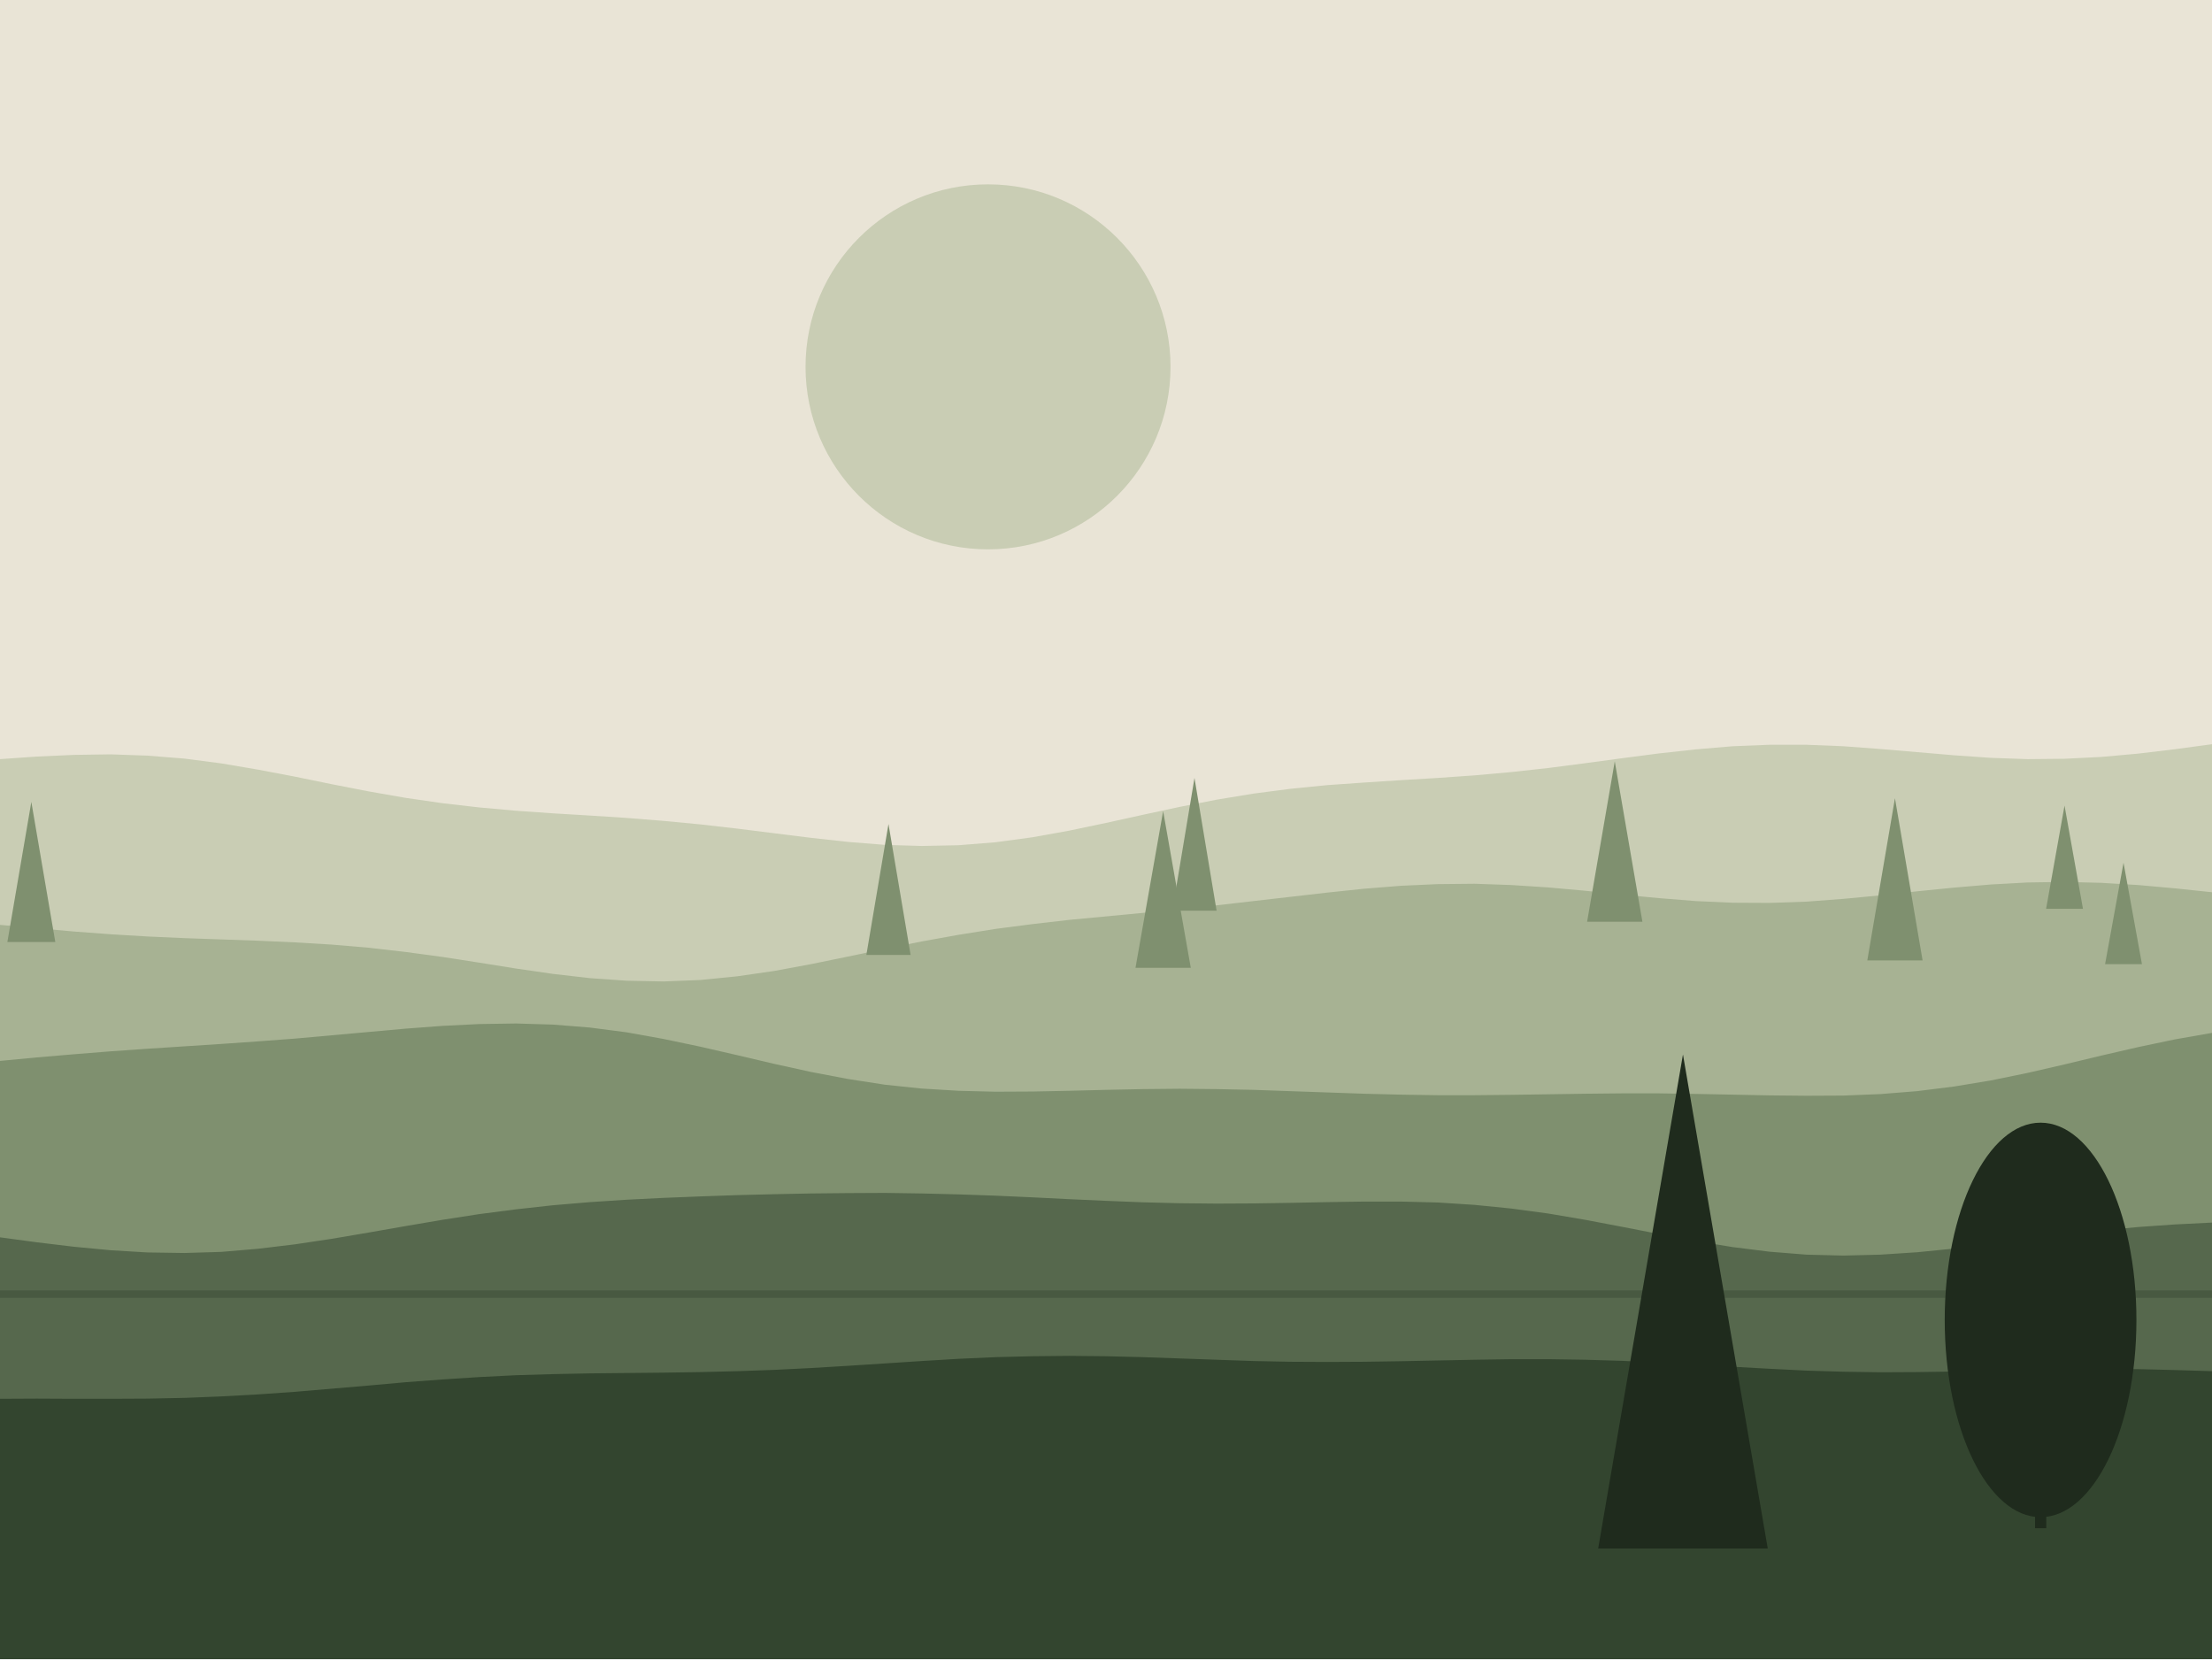
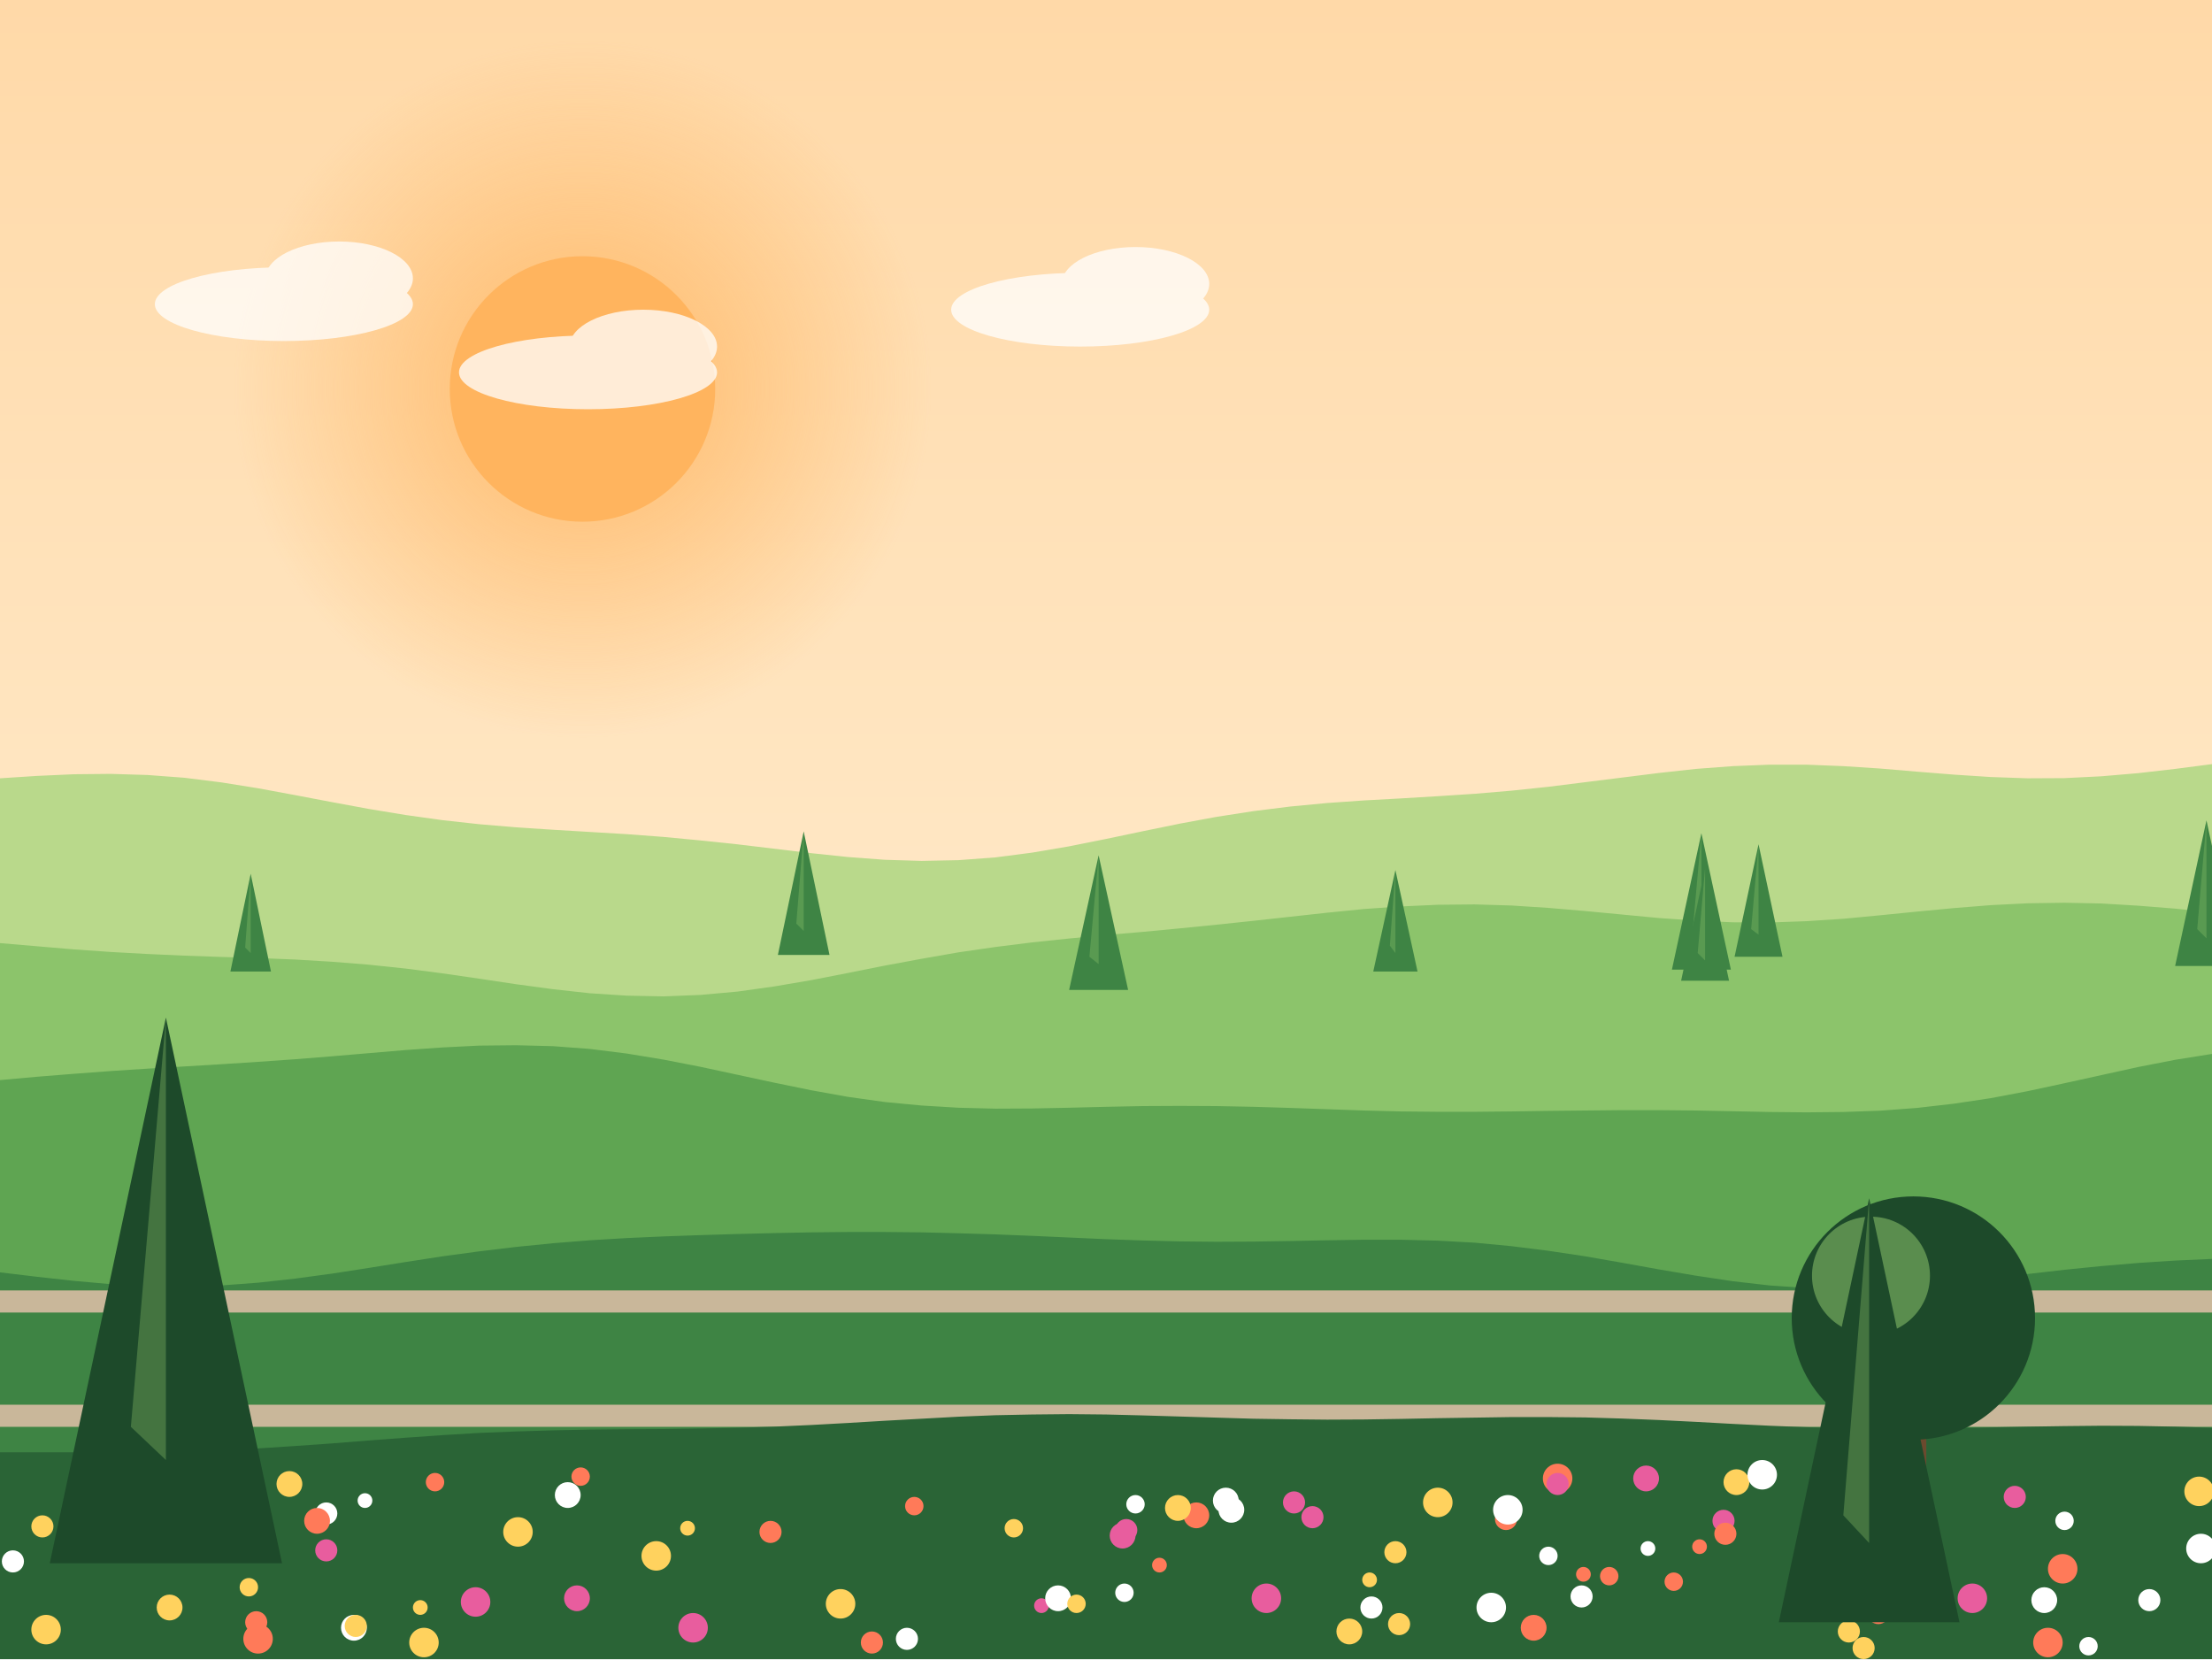
<svg xmlns="http://www.w3.org/2000/svg" viewBox="0 0 1200 900" preserveAspectRatio="xMidYMid slice">
-   <rect width="1200" height="900" fill="#E9E4D6" />
-   <circle cx="536" cy="199" r="99" fill="#C9CDB4" />
-   <polygon fill="#C9CDB4" points="0,900 0,411.8 20,410.4 40,409.5 60,409.2 80,409.9 100,411.5 120,414.1 140,417.5 160,421.3 180,425.4 200,429.3 220,432.8 240,435.7 260,438.0 280,439.8 300,441.2 320,442.4 340,443.7 360,445.3 380,447.2 400,449.5 420,452.0 440,454.5 460,456.7 480,458.3 500,458.9 520,458.5 540,456.9 560,454.2 580,450.6 600,446.4 620,442.0 640,437.7 660,433.8 680,430.5 700,427.9 720,425.9 740,424.5 760,423.2 780,422.0 800,420.6 820,418.8 840,416.6 860,414.0 880,411.3 900,408.7 920,406.5 940,404.8 960,404.0 980,404.0 1000,404.8 1020,406.3 1040,408.0 1060,409.7 1080,411.1 1100,411.8 1120,411.6 1140,410.6 1160,408.8 1180,406.4 1200,403.7 1200,900" />
-   <polygon fill="#A7B293" points="0,900 0,501.7 20,503.5 40,505.3 60,506.8 80,508.0 100,508.9 120,509.6 140,510.3 160,511.2 180,512.4 200,514.1 220,516.4 240,519.1 260,522.2 280,525.4 300,528.3 320,530.6 340,532.0 360,532.4 380,531.6 400,529.6 420,526.7 440,523.0 460,518.9 480,514.7 500,510.7 520,507.1 540,503.9 560,501.3 580,499.0 600,497.1 620,495.2 640,493.2 660,491.1 680,488.8 700,486.5 720,484.2 740,482.1 760,480.5 780,479.6 800,479.4 820,480.1 840,481.4 860,483.2 880,485.3 900,487.2 920,488.8 940,489.7 960,489.8 980,489.1 1000,487.6 1020,485.7 1040,483.5 1060,481.5 1080,479.8 1100,478.7 1120,478.4 1140,478.9 1160,480.1 1180,481.9 1200,484.0 1200,900" />
-   <polygon fill="#7F906F" points="1120,437 1110,493 1130,493" />
-   <polygon fill="#7F906F" points="1028,433 1013,521 1043,521" />
-   <polygon fill="#7F906F" points="1152,468 1142,523 1162,523" />
-   <polygon fill="#7F906F" points="482,447 470,518 494,518" />
-   <polygon fill="#7F906F" points="876,413 861,500 891,500" />
-   <polygon fill="#7F906F" points="631,440 616,525 646,525" />
-   <polygon fill="#7F906F" points="648,422 636,494 660,494" />
-   <polygon fill="#7F906F" points="17,435 4,511 30,511" />
-   <polygon fill="#7F906F" points="0,900 0,575.5 20,573.6 40,571.9 60,570.3 80,568.9 100,567.6 120,566.3 140,564.9 160,563.4 180,561.6 200,559.8 220,558.0 240,556.5 260,555.5 280,555.2 300,555.8 320,557.4 340,560.0 360,563.6 380,567.8 400,572.4 420,577.1 440,581.5 460,585.3 480,588.4 500,590.5 520,591.7 540,592.2 560,592.1 580,591.7 600,591.2 620,590.8 640,590.6 660,590.8 680,591.2 700,591.9 720,592.6 740,593.3 760,593.8 780,594.1 800,594.1 820,593.9 840,593.6 860,593.3 880,593.1 900,593.1 920,593.4 940,593.8 960,594.2 980,594.4 1000,594.3 1020,593.5 1040,591.9 1060,589.4 1080,586.1 1100,582.0 1120,577.4 1140,572.6 1160,568.0 1180,563.8 1200,560.3 1200,900" />
-   <polygon fill="#56684D" points="0,900 0,671.2 20,673.9 40,676.3 60,678.2 80,679.4 100,679.7 120,679.1 140,677.4 160,675.0 180,672.0 200,668.6 220,665.1 240,661.7 260,658.6 280,656.0 300,653.8 320,652.1 340,650.8 360,649.8 380,649.0 400,648.3 420,647.8 440,647.4 460,647.2 480,647.1 500,647.4 520,647.9 540,648.6 560,649.5 580,650.5 600,651.4 620,652.2 640,652.7 660,652.9 680,652.8 700,652.5 720,652.1 740,651.8 760,651.8 780,652.3 800,653.6 820,655.6 840,658.3 860,661.7 880,665.5 900,669.4 920,673.2 940,676.5 960,679.0 980,680.6 1000,681.1 1020,680.6 1040,679.3 1060,677.3 1080,674.8 1100,672.2 1120,669.7 1140,667.5 1160,665.6 1180,664.2 1200,663.2 1200,900" />
-   <rect x="0" y="700" width="1200" height="4" fill="#1F2B1D" opacity=".25" />
-   <rect x="0" y="760" width="1200" height="4" fill="#1F2B1D" opacity=".25" />
-   <rect x="0" y="820" width="1200" height="4" fill="#1F2B1D" opacity=".25" />
-   <polygon fill="#33452F" points="0,900 0,758.8 20,758.7 40,758.8 60,758.8 80,758.7 100,758.3 120,757.5 140,756.4 160,755.0 180,753.3 200,751.6 220,749.8 240,748.3 260,747.0 280,746.0 300,745.4 320,745.0 340,744.8 360,744.6 380,744.3 400,743.8 420,743.1 440,742.1 460,740.9 480,739.6 500,738.3 520,737.1 540,736.2 560,735.7 580,735.5 600,735.7 620,736.2 640,736.9 660,737.6 680,738.3 700,738.7 720,738.8 740,738.7 760,738.4 780,738.0 800,737.6 820,737.3 840,737.3 860,737.6 880,738.2 900,739.1 920,740.2 940,741.4 960,742.5 980,743.5 1000,744.1 1020,744.4 1040,744.3 1060,744.0 1080,743.6 1100,743.1 1120,742.8 1140,742.6 1160,742.7 1180,743.2 1200,743.8 1200,900" />
-   <ellipse cx="1107" cy="716" rx="52" ry="107" fill="#1F2B1D" />
-   <rect x="1104.0" y="808" width="6.1" height="21" fill="#1F2B1D" />
-   <polygon fill="#1F2B1D" points="913,572 867,840 959,840" />
+   <defs>
+     <linearGradient id="s" x1="0" y1="0" x2="0" y2="1">
+       <stop offset="0" stop-color="#FFD9A8" />
+       <stop offset="1" stop-color="#FFF3DC" />
+     </linearGradient>
+     <radialGradient id="g">
+       <stop offset="0" stop-color="#FFB45E" stop-opacity=".9" />
+       <stop offset="1" stop-color="#FFB45E" stop-opacity="0" />
+     </radialGradient>
+   </defs>
+   <rect width="1200" height="900" fill="url(#s)" />
+   <circle cx="316" cy="211" r="190" fill="url(#g)" />
+   <circle cx="316" cy="211" r="72" fill="#FFB45E" />
+   <g fill="#FFFFFF" opacity=".75">
+     <ellipse cx="154" cy="165" rx="70" ry="20" />
+     <ellipse cx="184" cy="151" rx="40" ry="20" />
+   </g>
+   <g fill="#FFFFFF" opacity=".75">
+     <ellipse cx="319" cy="202" rx="70" ry="20" />
+     <ellipse cx="349" cy="188" rx="40" ry="20" />
+   </g>
+   <g fill="#FFFFFF" opacity=".75">
+     <ellipse cx="586" cy="168" rx="70" ry="20" />
+     <ellipse cx="616" cy="154" rx="40" ry="20" />
+   </g>
+   <polygon fill="#B9D98B" points="0,900 0,422.2 20,420.9 40,420.0 60,419.8 80,420.4 100,421.9 120,424.4 140,427.6 160,431.3 180,435.1 200,438.8 220,442.1 240,444.9 260,447.1 280,448.8 300,450.1 320,451.3 340,452.5 360,454.0 380,455.9 400,458.0 420,460.4 440,462.8 460,464.9 480,466.4 500,467.0 520,466.6 540,465.1 560,462.5 580,459.1 600,455.1 620,450.9 640,446.8 660,443.1 680,440.0 700,437.5 720,435.6 740,434.2 760,433.1 780,431.9 800,430.6 820,428.9 840,426.8 860,424.3 880,421.8 900,419.3 920,417.1 940,415.6 960,414.8 980,414.8 1000,415.6 1020,416.9 1040,418.6 1060,420.2 1080,421.5 1100,422.2 1120,422.1 1140,421.1 1160,419.4 1180,417.1 1200,414.5 1200,900" />
+   <polygon fill="#8CC46B" points="0,900 0,511.6 20,513.3 40,515.0 60,516.4 80,517.5 100,518.4 120,519.1 140,519.7 160,520.5 180,521.7 200,523.3 220,525.4 240,528.0 260,530.9 280,533.9 300,536.6 320,538.8 340,540.1 360,540.5 380,539.7 400,537.9 420,535.1 440,531.7 460,527.8 480,523.8 500,520.1 520,516.6 540,513.7 560,511.2 580,509.1 600,507.2 620,505.5 640,503.6 660,501.6 680,499.5 700,497.3 720,495.1 740,493.1 760,491.7 780,490.8 800,490.6 820,491.2 840,492.5 860,494.2 880,496.1 900,498.0 920,499.4 940,500.3 960,500.4 980,499.7 1000,498.4 1020,496.5 1040,494.5 1060,492.6 1080,491.0 1100,490.0 1120,489.7 1140,490.1 1160,491.3 1180,492.9 1200,494.9 1200,900" />
+   <polygon fill="#3E8444" points="1197,445 1180,524 1214,524" />
+   <polygon fill="#8CC46B" opacity=".35" points="1197,445 1192,504 1197,509" />
+   <polygon fill="#3E8444" points="954,458 941,519 967,519" />
+   <polygon fill="#8CC46B" opacity=".35" points="954,458 950,504 954,507" />
+   <polygon fill="#3E8444" points="136,474 125,527 147,527" />
+   <polygon fill="#8CC46B" opacity=".35" points="136,474 133,514 136,517" />
+   <polygon fill="#3E8444" points="596,464 580,537 612,537" />
+   <polygon fill="#8CC46B" opacity=".35" points="596,464 591,519 596,523" />
+   <polygon fill="#3E8444" points="923,452 907,526 939,526" />
+   <polygon fill="#8CC46B" opacity=".35" points="923,452 918,508 923,512" />
+   <polygon fill="#3E8444" points="925,471 912,532 938,532" />
+   <polygon fill="#8CC46B" opacity=".35" points="925,471 921,517 925,521" />
+   <polygon fill="#3E8444" points="436,451 422,518 450,518" />
+   <polygon fill="#8CC46B" opacity=".35" points="436,451 432,501 436,505" />
+   <polygon fill="#3E8444" points="757,472 745,527 769,527" />
+   <polygon fill="#8CC46B" opacity=".35" points="757,472 754,513 757,517" />
+   <polygon fill="#5FA552" points="0,900 0,585.9 20,584.1 40,582.5 60,581.0 80,579.7 100,578.5 120,577.3 140,576.0 160,574.6 180,573.0 200,571.3 220,569.6 240,568.2 260,567.2 280,567.0 300,567.5 320,569.0 340,571.5 360,574.8 380,578.7 400,583.0 420,587.3 440,591.4 460,595.0 480,597.8 500,599.7 520,600.9 540,601.4 560,601.3 580,600.9 600,600.4 620,600.0 640,599.9 660,600.0 680,600.4 700,601.0 720,601.7 740,602.4 760,602.9 780,603.1 800,603.1 820,602.9 840,602.6 860,602.4 880,602.2 900,602.2 920,602.4 940,602.8 960,603.2 980,603.4 1000,603.2 1020,602.5 1040,601.0 1060,598.7 1080,595.7 1100,591.9 1120,587.6 1140,583.2 1160,578.8 1180,574.9 1200,571.7 1200,900" />
+   <polygon fill="#3E8444" points="0,900 0,690.2 20,692.6 40,694.8 60,696.6 80,697.7 100,697.9 120,697.3 140,695.8 160,693.6 180,690.9 200,687.8 220,684.6 240,681.5 260,678.8 280,676.4 300,674.4 320,672.8 340,671.6 360,670.7 380,670.0 400,669.4 420,668.9 440,668.5 460,668.3 480,668.3 500,668.5 520,669.0 540,669.6 560,670.4 580,671.3 600,672.2 620,672.9 640,673.4 660,673.6 680,673.5 700,673.2 720,672.8 740,672.5 760,672.5 780,673.0 800,674.1 820,676.0 840,678.5 860,681.5 880,685.0 900,688.6 920,692.0 940,695.0 960,697.3 980,698.7 1000,699.2 1020,698.8 1040,697.5 1060,695.7 1080,693.5 1100,691.1 1120,688.8 1140,686.8 1160,685.1 1180,683.8 1200,682.9 1200,900" />
+   <rect x="0" y="700" width="1200" height="12" fill="#C9B79A" />
+   <rect x="0" y="762" width="1200" height="12" fill="#C9B79A" />
+   <rect x="0" y="824" width="1200" height="12" fill="#C9B79A" />
+   <polygon fill="#2A6436" points="0,900 0,787.8 20,787.8 40,787.8 60,787.8 80,787.7 100,787.3 120,786.7 140,785.7 160,784.4 180,783.0 200,781.4 220,779.9 240,778.5 260,777.3 280,776.5 300,775.9 320,775.5 340,775.3 360,775.2 380,774.9 400,774.5 420,773.9 440,773.0 460,771.9 480,770.7 500,769.6 520,768.5 540,767.7 560,767.3 580,767.1 600,767.3 620,767.8 640,768.4 660,769.0 680,769.6 700,769.9 720,770.1 740,770.0 760,769.7 780,769.3 800,769.0 820,768.7 840,768.7 860,768.9 880,769.5 900,770.3 920,771.3 940,772.4 960,773.4 980,774.2 1000,774.7 1020,775.0 1040,775.0 1060,774.7 1080,774.3 1100,773.9 1120,773.6 1140,773.4 1160,773.5 1180,773.9 1200,774.5 1200,900" />
+   <circle cx="873" cy="855" r="5" fill="#FF7A59" />
+   <circle cx="1119" cy="851" r="8" fill="#FF7A59" />
+   <circle cx="609" cy="833" r="7" fill="#E85D9E" />
+   <circle cx="1120" cy="825" r="5" fill="#FFFFFF" />
+   <circle cx="230" cy="891" r="8" fill="#FFD25E" />
+   <circle cx="611" cy="830" r="6" fill="#E85D9E" />
+   <circle cx="840" cy="844" r="5" fill="#FFFFFF" />
+   <circle cx="565" cy="871" r="4" fill="#E85D9E" />
+   <circle cx="192" cy="883" r="7" fill="#FFFFFF" />
+   <circle cx="893" cy="802" r="7" fill="#E85D9E" />
+   <circle cx="935" cy="825" r="6" fill="#E85D9E" />
+   <circle cx="922" cy="839" r="4" fill="#FF7A59" />
+   <circle cx="629" cy="849" r="4" fill="#FF7A59" />
+   <circle cx="157" cy="805" r="7" fill="#FFD25E" />
+   <circle cx="25" cy="884" r="8" fill="#FFD25E" />
+   <circle cx="942" cy="804" r="7" fill="#FFD25E" />
+   <circle cx="281" cy="831" r="8" fill="#FFD25E" />
+   <circle cx="23" cy="828" r="6" fill="#FFD25E" />
+   <circle cx="702" cy="815" r="6" fill="#E85D9E" />
+   <circle cx="859" cy="854" r="4" fill="#FF7A59" />
+   <circle cx="1111" cy="891" r="8" fill="#FF7A59" />
+   <circle cx="649" cy="822" r="7" fill="#FF7A59" />
+   <circle cx="356" cy="844" r="8" fill="#FFD25E" />
+   <circle cx="780" cy="815" r="8" fill="#FFD25E" />
+   <circle cx="687" cy="867" r="8" fill="#E85D9E" />
+   <circle cx="258" cy="869" r="8" fill="#E85D9E" />
+   <circle cx="809" cy="872" r="8" fill="#FFFFFF" />
+   <circle cx="1193" cy="809" r="8" fill="#FFD25E" />
+   <circle cx="639" cy="818" r="7" fill="#FFD25E" />
+   <circle cx="456" cy="870" r="8" fill="#FFD25E" />
+   <circle cx="236" cy="804" r="5" fill="#FF7A59" />
+   <circle cx="744" cy="872" r="6" fill="#FFFFFF" />
+   <circle cx="1070" cy="867" r="8" fill="#E85D9E" />
+   <circle cx="140" cy="889" r="8" fill="#FF7A59" />
+   <circle cx="757" cy="842" r="6" fill="#FFD25E" />
+   <circle cx="832" cy="883" r="7" fill="#FF7A59" />
+   <circle cx="496" cy="817" r="5" fill="#FF7A59" />
+   <circle cx="894" cy="840" r="4" fill="#FFFFFF" />
+   <circle cx="845" cy="802" r="8" fill="#FF7A59" />
+   <circle cx="139" cy="880" r="6" fill="#FF7A59" />
+   <circle cx="1019" cy="875" r="6" fill="#FF7A59" />
+   <circle cx="1194" cy="840" r="8" fill="#FFFFFF" />
+   <circle cx="1133" cy="893" r="5" fill="#FFFFFF" />
+   <circle cx="308" cy="811" r="7" fill="#FFFFFF" />
+   <circle cx="908" cy="858" r="5" fill="#FF7A59" />
+   <circle cx="858" cy="866" r="6" fill="#FFFFFF" />
+   <circle cx="550" cy="829" r="5" fill="#FFD25E" />
+   <circle cx="956" cy="800" r="8" fill="#FFFFFF" />
+   <circle cx="177" cy="841" r="6" fill="#E85D9E" />
+   <circle cx="92" cy="872" r="7" fill="#FFD25E" />
+   <circle cx="113" cy="825" r="4" fill="#E85D9E" />
+   <circle cx="817" cy="824" r="6" fill="#FF7A59" />
+   <circle cx="981" cy="836" r="4" fill="#FFD25E" />
+   <circle cx="1166" cy="868" r="6" fill="#FFFFFF" />
+   <circle cx="759" cy="881" r="6" fill="#FFD25E" />
+   <circle cx="743" cy="857" r="4" fill="#FFD25E" />
+   <circle cx="177" cy="821" r="6" fill="#FFFFFF" />
+   <circle cx="665" cy="814" r="7" fill="#FFFFFF" />
+   <circle cx="845" cy="805" r="6" fill="#E85D9E" />
+   <circle cx="1109" cy="868" r="7" fill="#FFFFFF" />
+   <circle cx="54" cy="829" r="7" fill="#FF7A59" />
+   <circle cx="313" cy="867" r="7" fill="#E85D9E" />
+   <circle cx="668" cy="819" r="7" fill="#FFFFFF" />
+   <circle cx="77" cy="812" r="6" fill="#FFFFFF" />
+   <circle cx="473" cy="891" r="6" fill="#FF7A59" />
+   <circle cx="418" cy="831" r="6" fill="#FF7A59" />
+   <circle cx="315" cy="801" r="5" fill="#FF7A59" />
+   <circle cx="999" cy="842" r="5" fill="#FFD25E" />
+   <circle cx="574" cy="867" r="7" fill="#FFFFFF" />
+   <circle cx="122" cy="807" r="5" fill="#FFD25E" />
+   <circle cx="228" cy="872" r="4" fill="#FFD25E" />
+   <circle cx="610" cy="864" r="5" fill="#FFFFFF" />
+   <circle cx="616" cy="816" r="5" fill="#FFFFFF" />
+   <circle cx="584" cy="870" r="5" fill="#FFD25E" />
+   <circle cx="198" cy="814" r="4" fill="#FFFFFF" />
+   <circle cx="75" cy="800" r="8" fill="#FFFFFF" />
+   <circle cx="193" cy="882" r="6" fill="#FFD25E" />
+   <circle cx="373" cy="829" r="4" fill="#FFD25E" />
+   <circle cx="936" cy="832" r="6" fill="#FF7A59" />
+   <circle cx="135" cy="861" r="5" fill="#FFD25E" />
+   <circle cx="1011" cy="894" r="6" fill="#FFD25E" />
+   <circle cx="492" cy="889" r="6" fill="#FFFFFF" />
+   <circle cx="1093" cy="812" r="6" fill="#E85D9E" />
+   <circle cx="1003" cy="885" r="6" fill="#FFD25E" />
+   <circle cx="732" cy="885" r="7" fill="#FFD25E" />
+   <circle cx="818" cy="819" r="8" fill="#FFFFFF" />
+   <circle cx="172" cy="825" r="7" fill="#FF7A59" />
+   <circle cx="7" cy="847" r="6" fill="#FFFFFF" />
+   <circle cx="376" cy="883" r="8" fill="#E85D9E" />
+   <circle cx="712" cy="823" r="6" fill="#E85D9E" />
+   <rect x="1031" y="772" width="14" height="60" rx="3" fill="#6B4A2E" />
+   <circle cx="1038" cy="715" r="66" fill="#1D4A2A" />
+   <circle cx="1015" cy="692" r="32" fill="#8CC46B" opacity=".55" />
+   <polygon fill="#1D4A2A" points="1014,650 965,880 1063,880" />
+   <polygon fill="#8CC46B" opacity=".35" points="1014,650 1000,822 1014,837" />
+   <polygon fill="#1D4A2A" points="90,552 27,848 153,848" />
+   <polygon fill="#8CC46B" opacity=".35" points="90,552 71,774 90,792" />
</svg>
